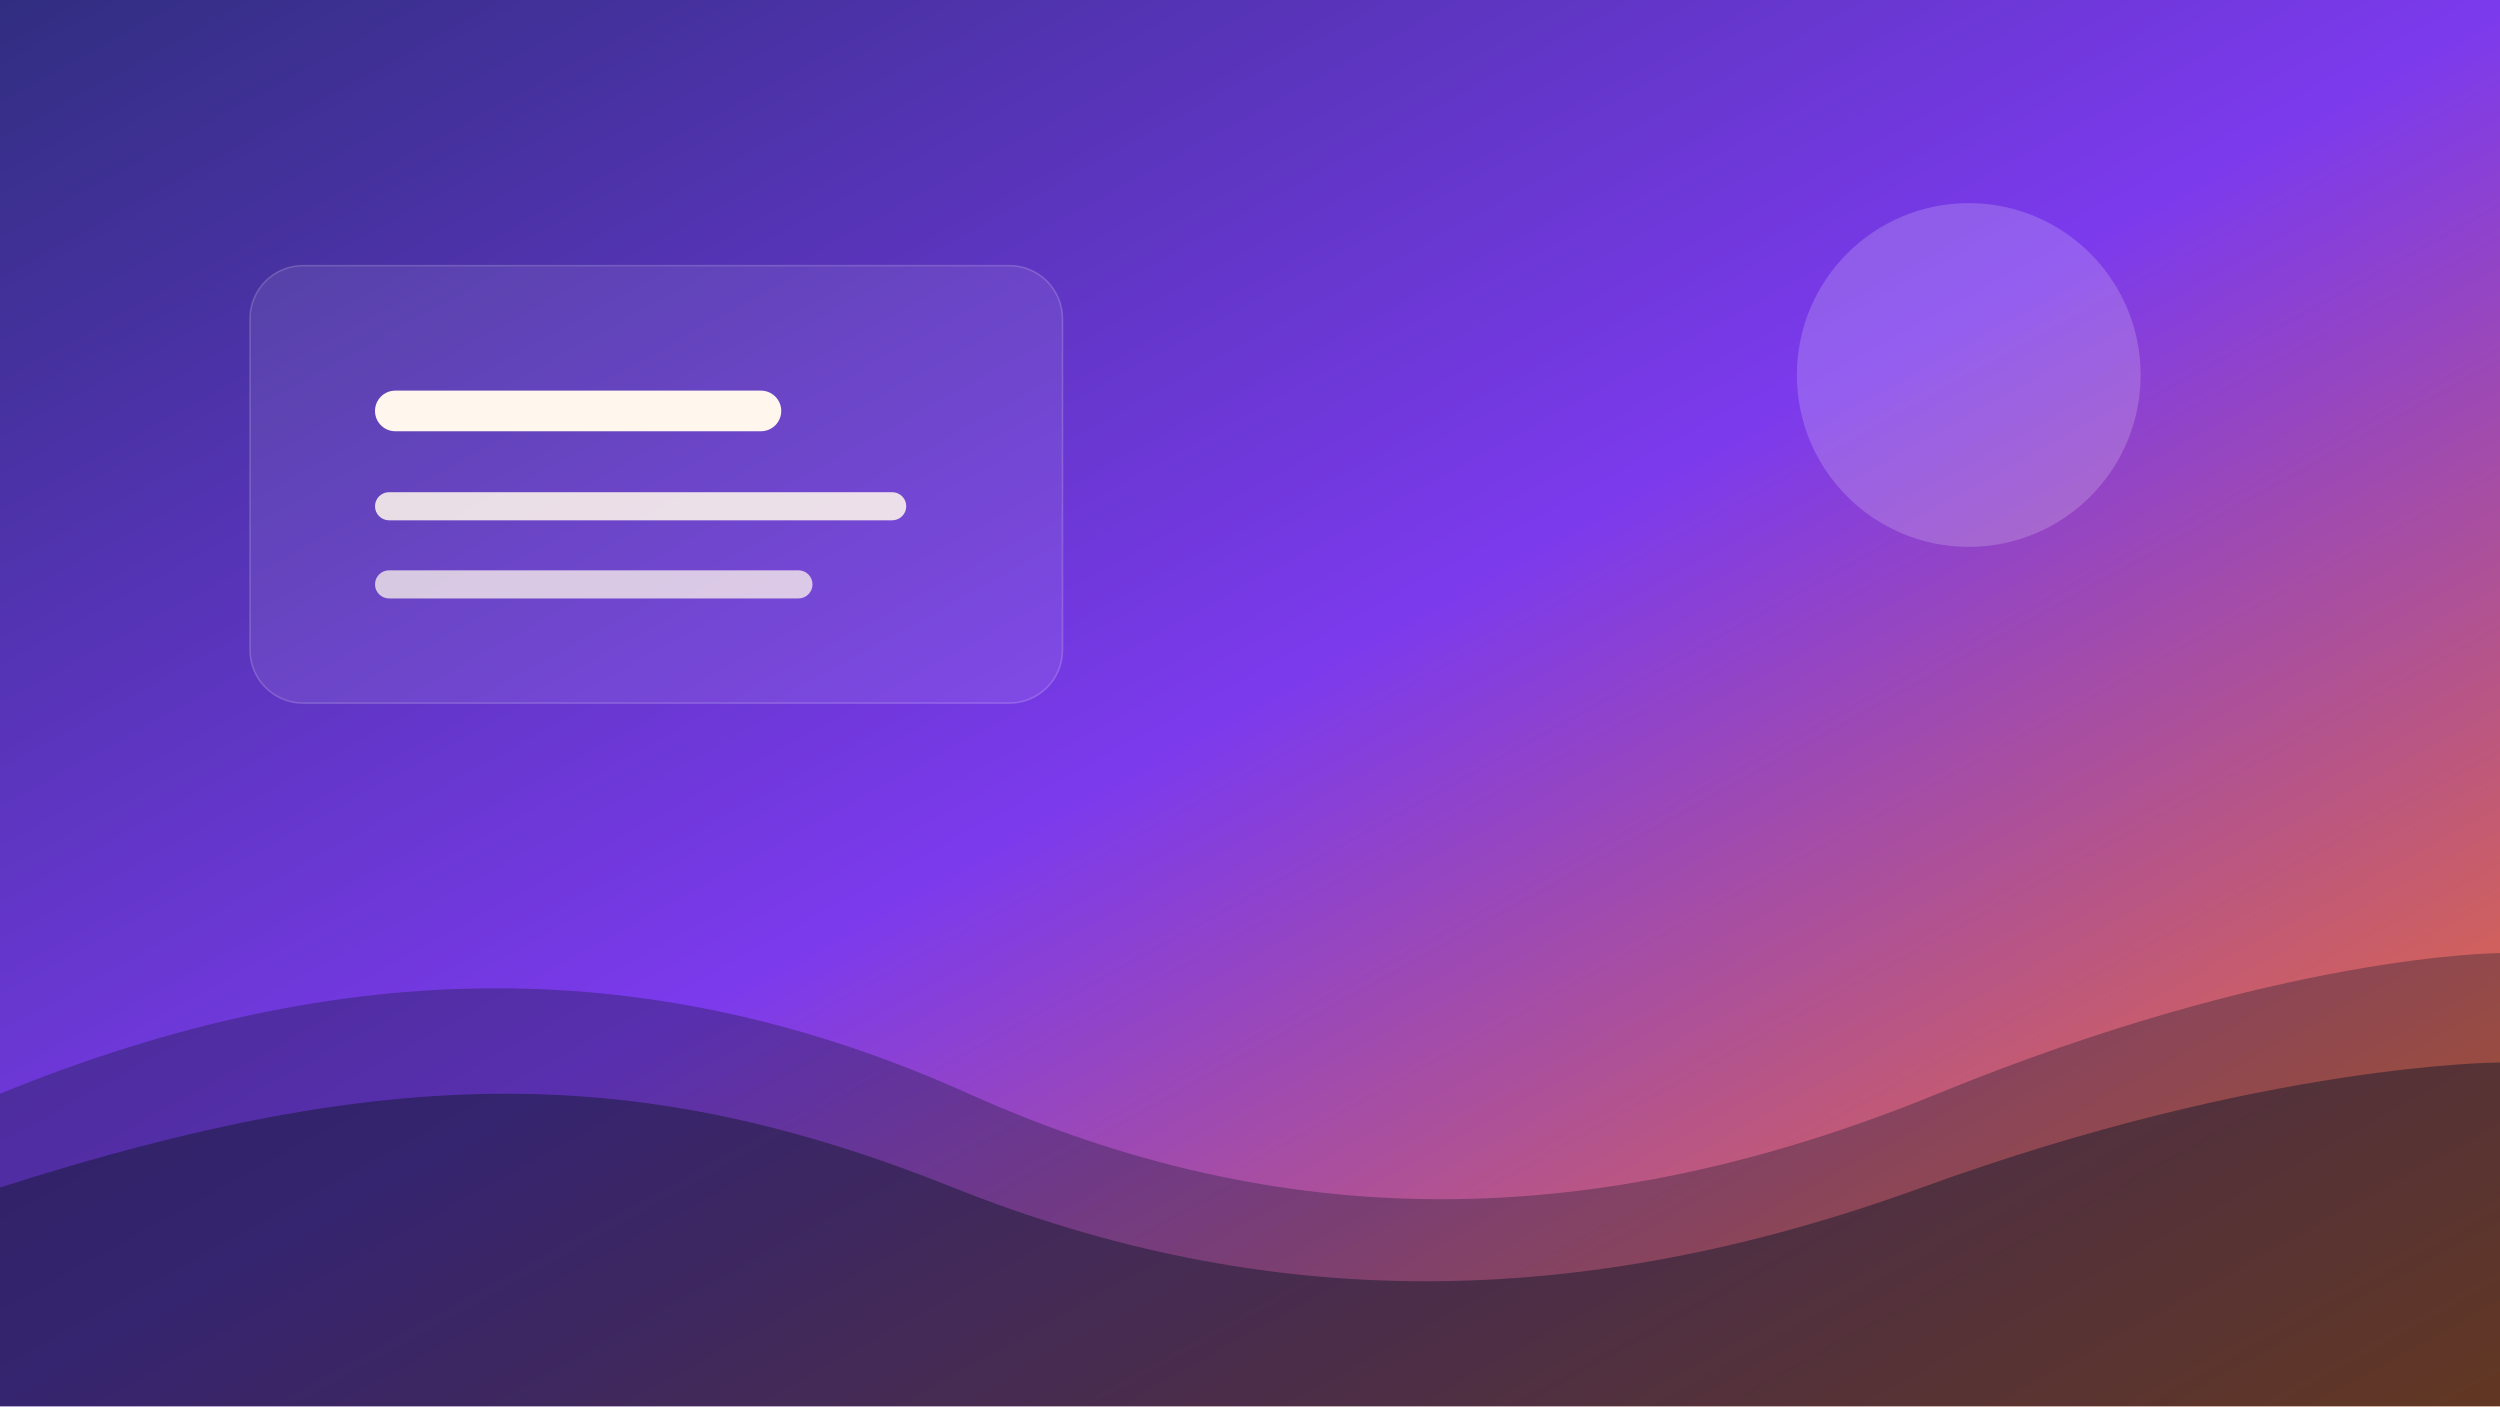
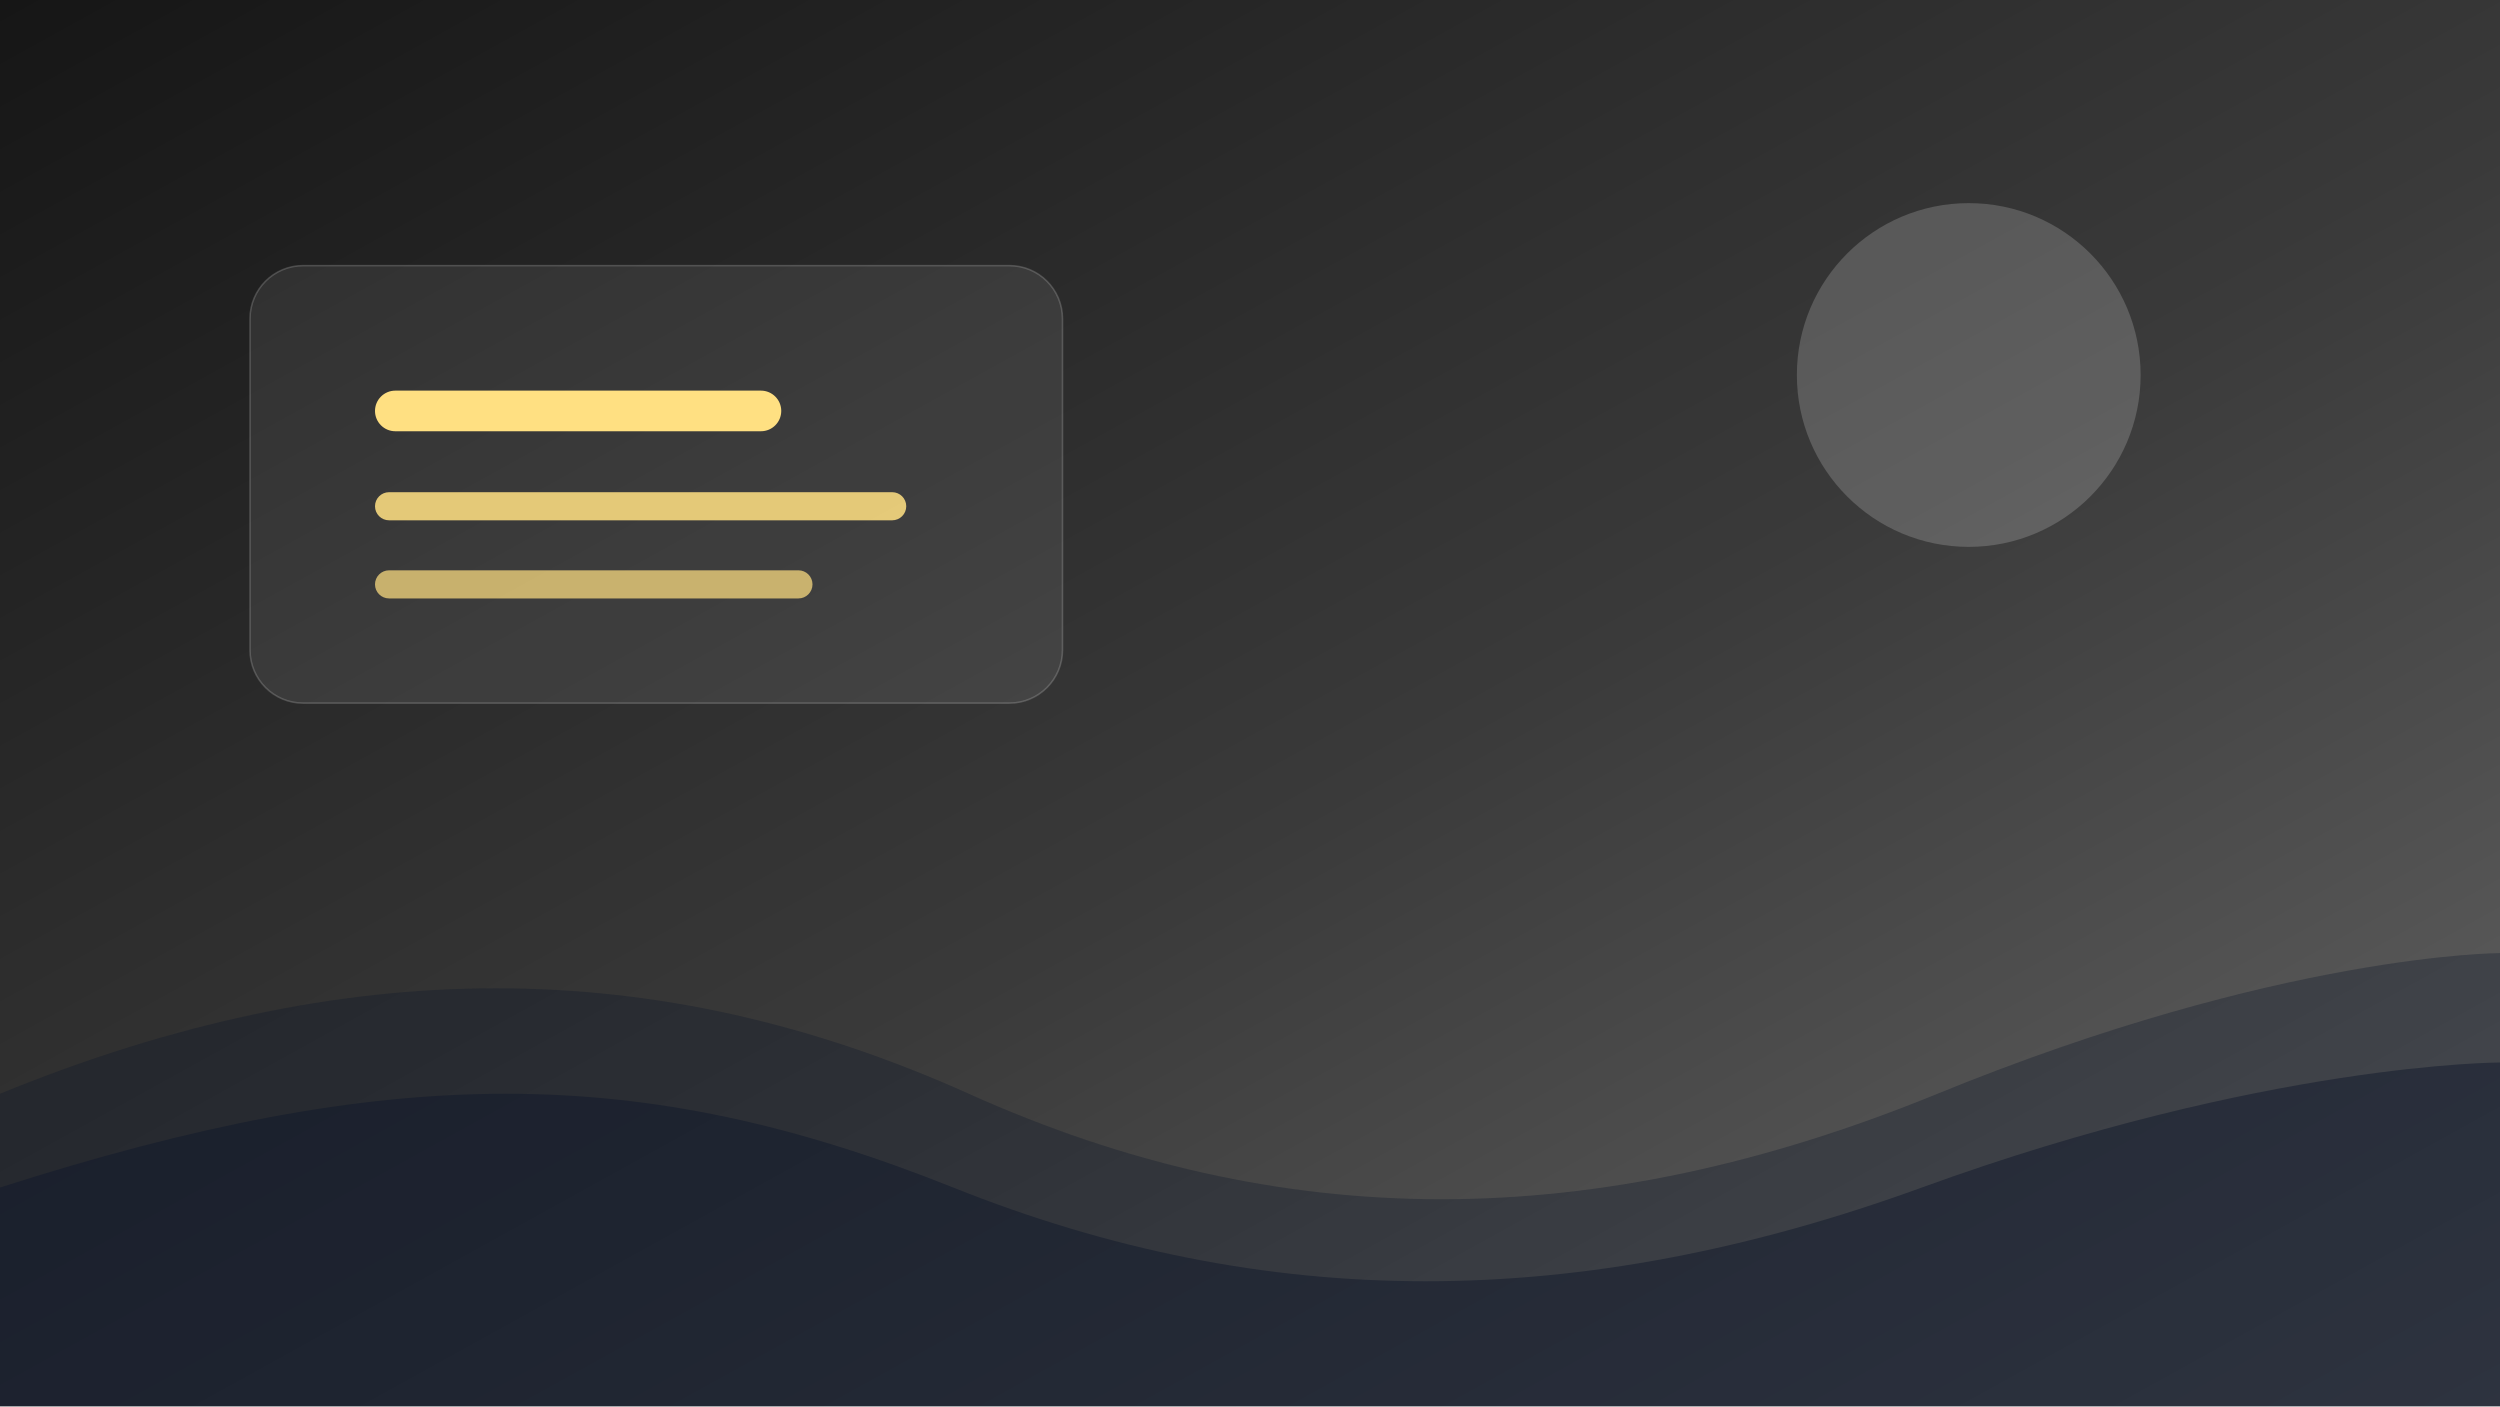
<svg xmlns="http://www.w3.org/2000/svg" viewBox="0 0 1600 900" role="img" aria-labelledby="title desc">
  <defs>
    <linearGradient id="bg" x1="0%" y1="0%" x2="100%" y2="100%">
-       <stop offset="0%" stop-color="#312e81" />
-       <stop offset="50%" stop-color="#7c3aed" />
-       <stop offset="100%" stop-color="#f97316" />
+       <stop offset="0%" stop-color="#161616" />
+       <stop offset="55%" stop-color="#3a3a3a" />
+       <stop offset="100%" stop-color="#666666" />
    </linearGradient>
  </defs>
  <rect width="1600" height="900" fill="url(#bg)" />
  <circle cx="1260" cy="240" r="110" fill="rgba(255,255,255,0.18)" />
  <path d="M0 700C220 610 420 610 620 700s400 90 620 0 360-90 360-90v290H0z" fill="rgba(15,23,42,0.32)" />
  <path d="M0 760C250 680 410 680 610 760s400 80 620 0 370-80 370-80v220H0z" fill="rgba(15,23,42,0.48)" />
  <rect x="160" y="170" width="520" height="280" rx="34" fill="rgba(255,255,255,0.08)" stroke="rgba(255,255,255,0.18)" />
-   <rect x="240" y="250" width="260" height="26" rx="13" fill="#fff7ed" />
-   <rect x="240" y="315" width="340" height="18" rx="9" fill="rgba(255,247,237,0.86)" />
-   <rect x="240" y="365" width="280" height="18" rx="9" fill="rgba(255,247,237,0.74)" />
+   <rect x="240" y="250" width="260" height="26" rx="13" fill="#ffe082" />
+   <rect x="240" y="315" width="340" height="18" rx="9" fill="rgba(255,224,130,0.86)" />
+   <rect x="240" y="365" width="280" height="18" rx="9" fill="rgba(255,224,130,0.72)" />
</svg>
